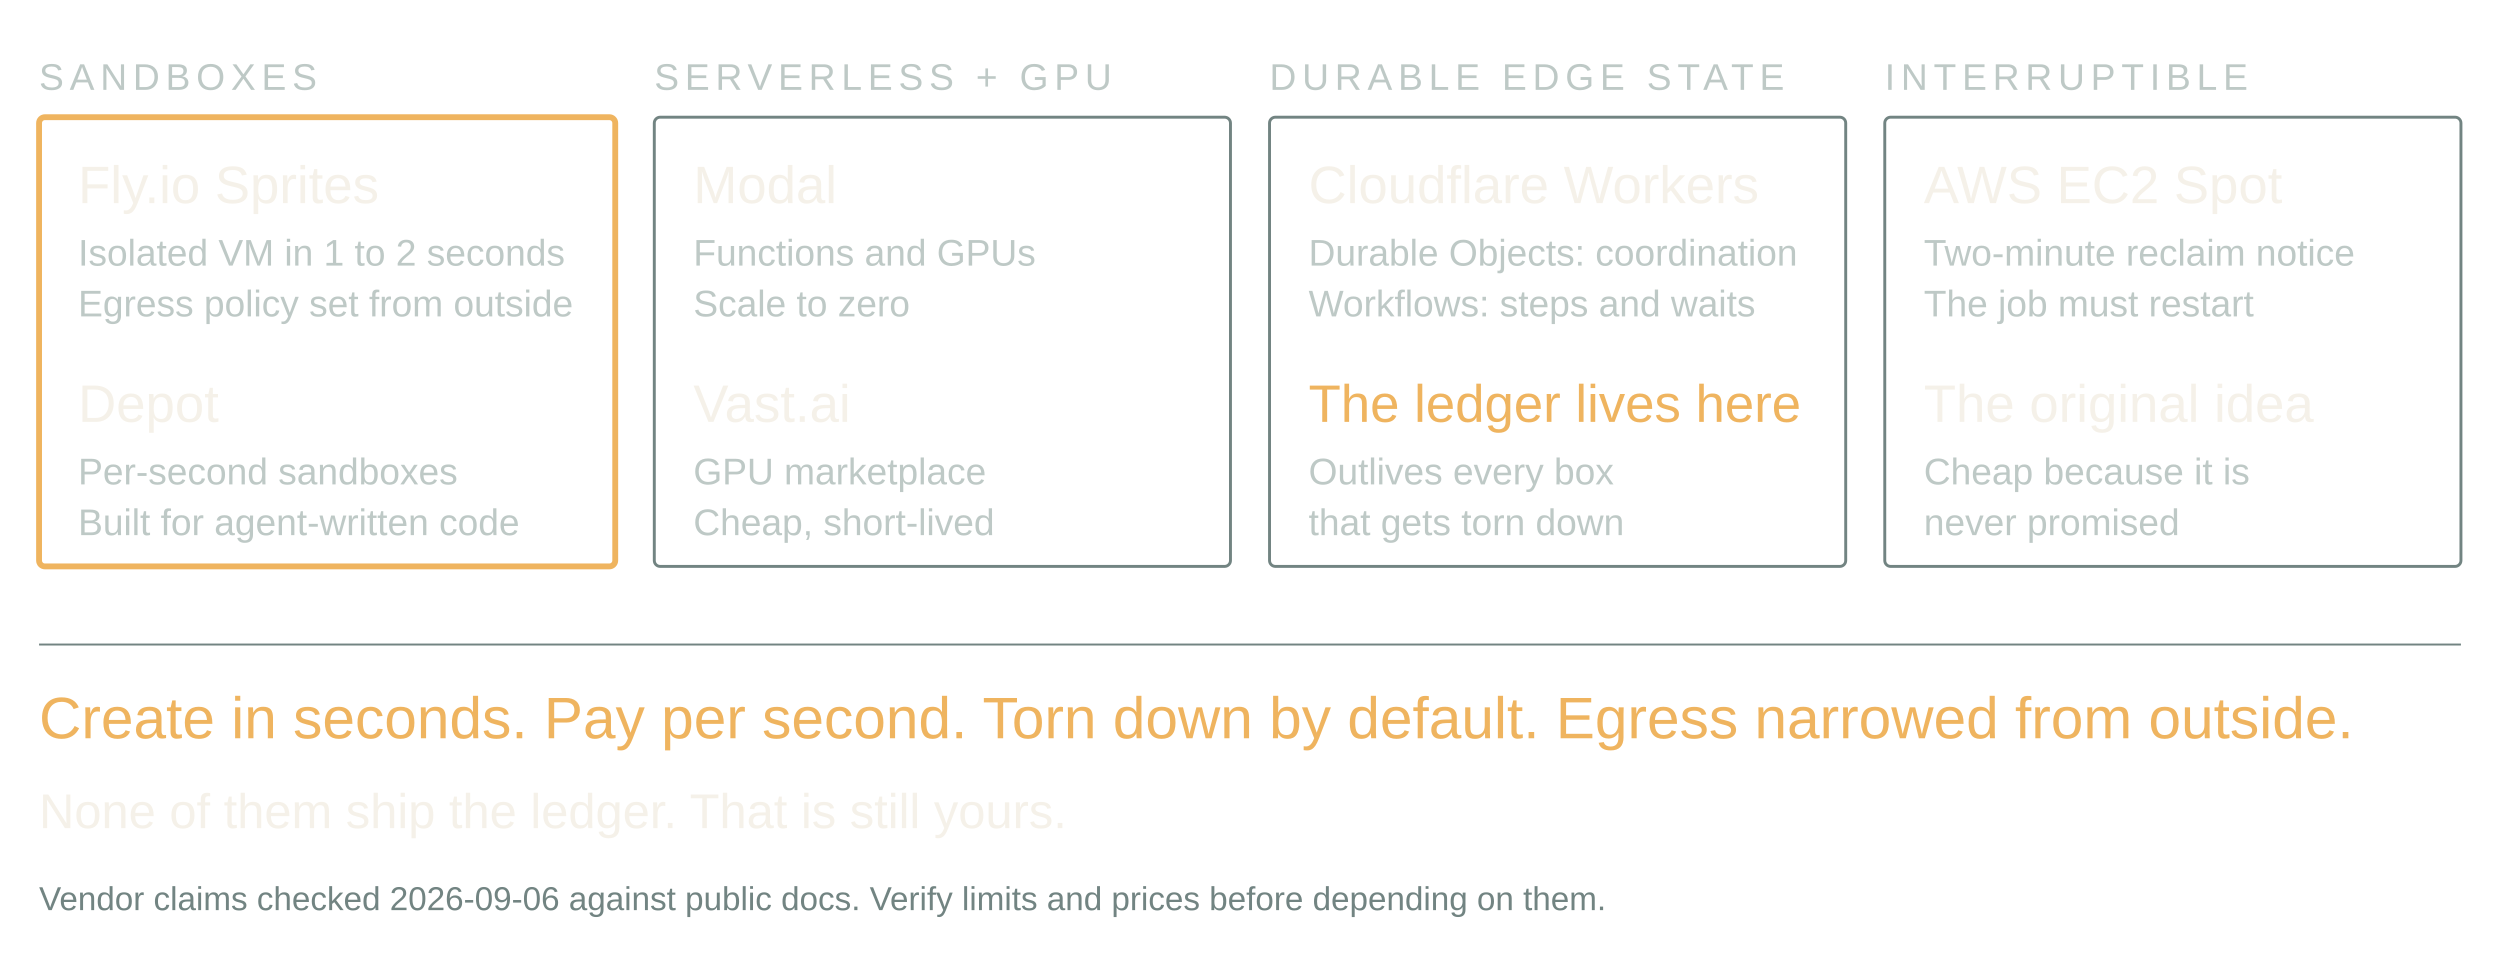
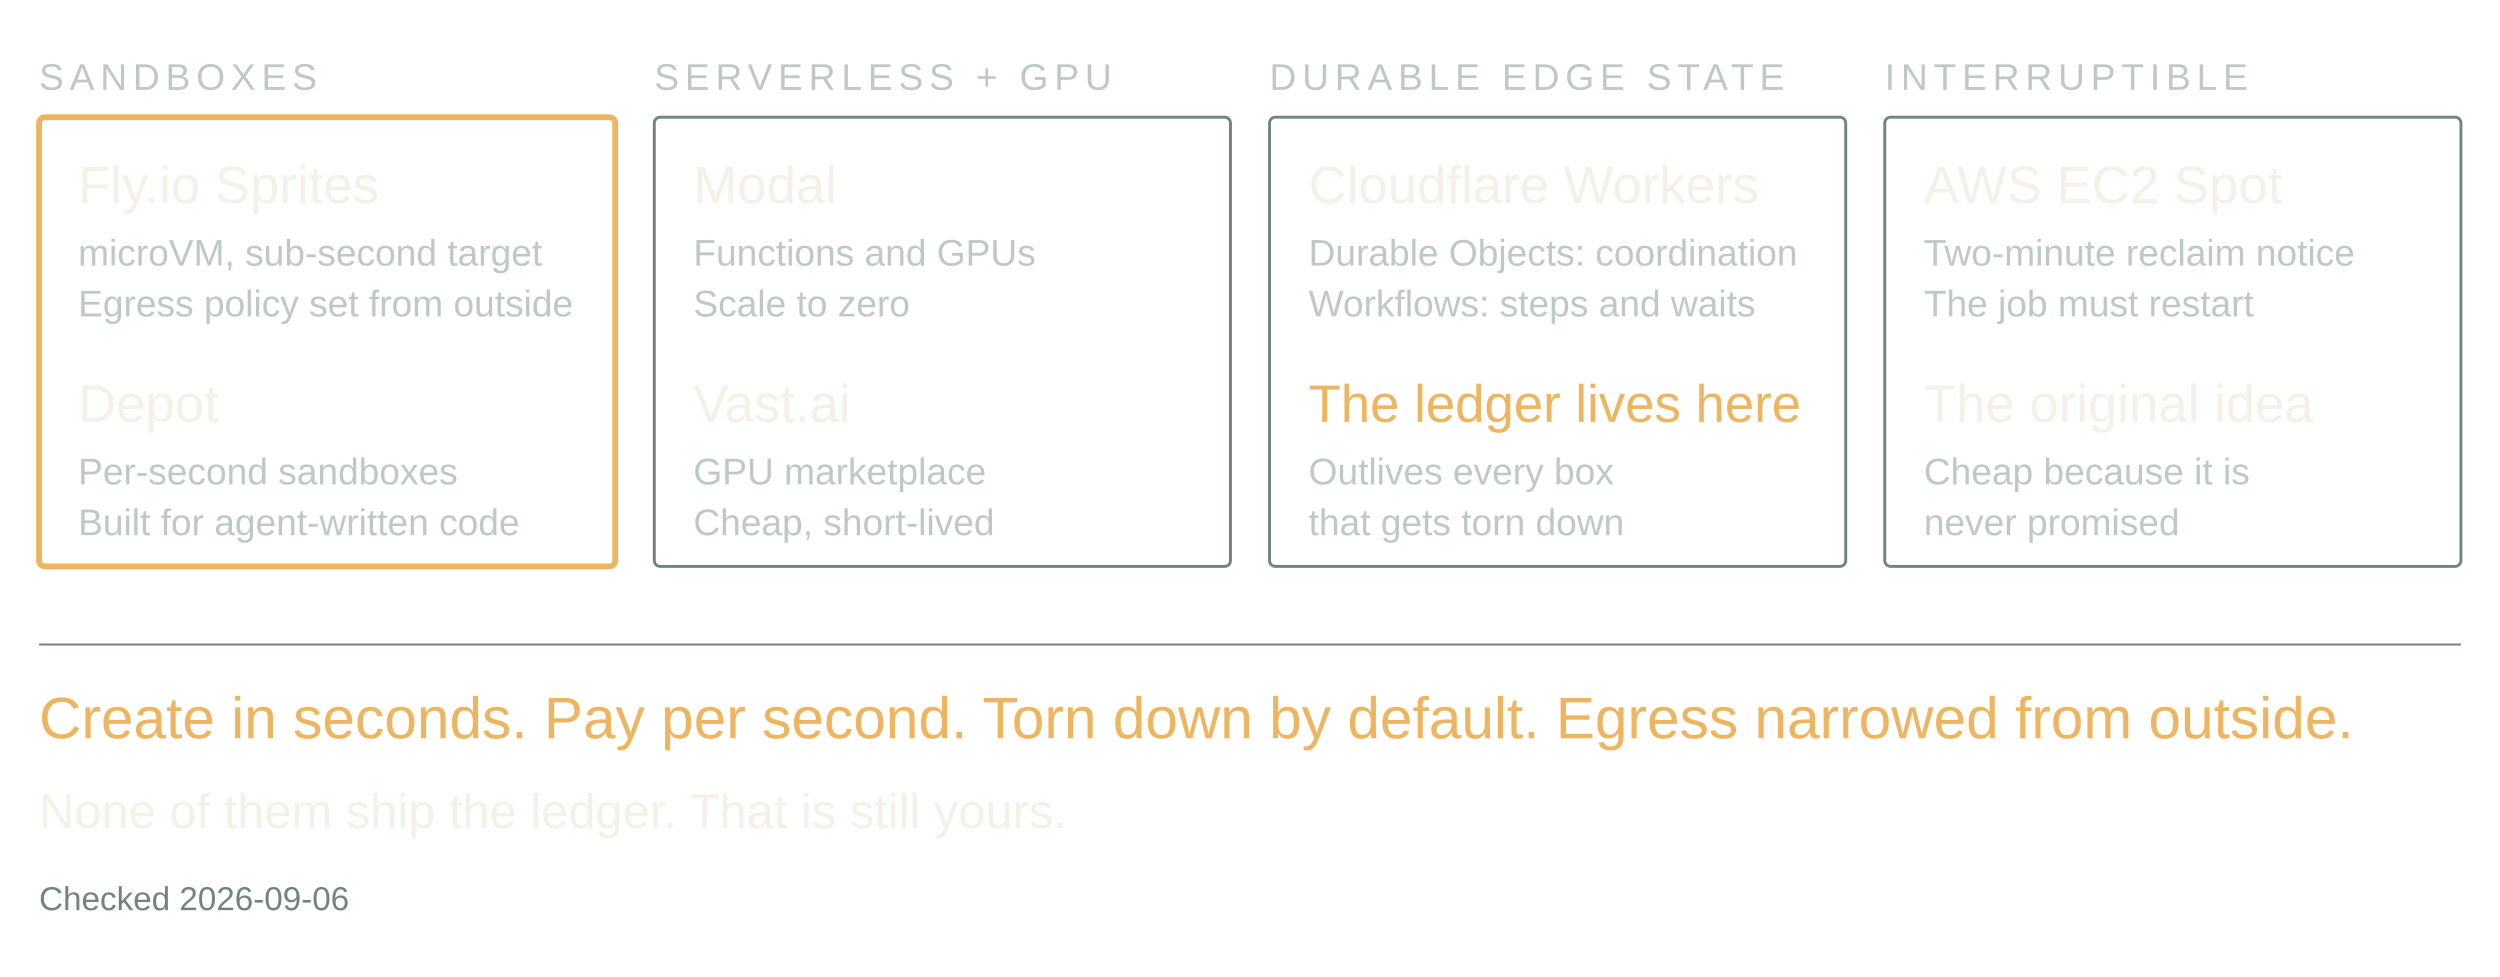
<svg xmlns="http://www.w3.org/2000/svg" viewBox="0 0 1280 500" role="img" aria-labelledby="title desc">
  <text x="20" y="46" font-family="Arial, Helvetica, sans-serif" font-size="19" fill="#bec9c6" letter-spacing="3">SANDBOXES</text>
  <rect x="20" y="60" width="295" height="230" rx="3" fill="none" stroke="#efb45f" stroke-width="3" />
  <text x="40" y="104" font-family="Arial, Helvetica, sans-serif" font-size="27" fill="#f5f1e9">Fly.io Sprites</text>
-   <text x="40" y="136" font-family="Arial, Helvetica, sans-serif" font-size="19" fill="#bec9c6">Isolated VM in 1 to 2 seconds</text>
+   <text x="40" y="136" font-family="Arial, Helvetica, sans-serif" font-size="19" fill="#bec9c6">microVM, sub-second target</text>
  <text x="40" y="162" font-family="Arial, Helvetica, sans-serif" font-size="19" fill="#bec9c6">Egress policy set from outside</text>
  <text x="40" y="216" font-family="Arial, Helvetica, sans-serif" font-size="27" fill="#f5f1e9">Depot</text>
  <text x="40" y="248" font-family="Arial, Helvetica, sans-serif" font-size="19" fill="#bec9c6">Per-second sandboxes</text>
  <text x="40" y="274" font-family="Arial, Helvetica, sans-serif" font-size="19" fill="#bec9c6">Built for agent-written code</text>
  <text x="335" y="46" font-family="Arial, Helvetica, sans-serif" font-size="19" fill="#bec9c6" letter-spacing="3">SERVERLESS + GPU</text>
  <rect x="335" y="60" width="295" height="230" rx="3" fill="none" stroke="#728482" stroke-width="1.5" />
  <text x="355" y="104" font-family="Arial, Helvetica, sans-serif" font-size="27" fill="#f5f1e9">Modal</text>
  <text x="355" y="136" font-family="Arial, Helvetica, sans-serif" font-size="19" fill="#bec9c6">Functions and GPUs</text>
  <text x="355" y="162" font-family="Arial, Helvetica, sans-serif" font-size="19" fill="#bec9c6">Scale to zero</text>
  <text x="355" y="216" font-family="Arial, Helvetica, sans-serif" font-size="27" fill="#f5f1e9">Vast.ai</text>
  <text x="355" y="248" font-family="Arial, Helvetica, sans-serif" font-size="19" fill="#bec9c6">GPU marketplace</text>
  <text x="355" y="274" font-family="Arial, Helvetica, sans-serif" font-size="19" fill="#bec9c6">Cheap, short-lived</text>
  <text x="650" y="46" font-family="Arial, Helvetica, sans-serif" font-size="19" fill="#bec9c6" letter-spacing="3">DURABLE EDGE STATE</text>
  <rect x="650" y="60" width="295" height="230" rx="3" fill="none" stroke="#728482" stroke-width="1.5" />
  <text x="670" y="104" font-family="Arial, Helvetica, sans-serif" font-size="27" fill="#f5f1e9">Cloudflare Workers</text>
  <text x="670" y="136" font-family="Arial, Helvetica, sans-serif" font-size="19" fill="#bec9c6">Durable Objects: coordination</text>
  <text x="670" y="162" font-family="Arial, Helvetica, sans-serif" font-size="19" fill="#bec9c6">Workflows: steps and waits</text>
  <text x="670" y="216" font-family="Arial, Helvetica, sans-serif" font-size="27" fill="#efb45f">The ledger lives here</text>
  <text x="670" y="248" font-family="Arial, Helvetica, sans-serif" font-size="19" fill="#bec9c6">Outlives every box</text>
  <text x="670" y="274" font-family="Arial, Helvetica, sans-serif" font-size="19" fill="#bec9c6">that gets torn down</text>
  <text x="965" y="46" font-family="Arial, Helvetica, sans-serif" font-size="19" fill="#bec9c6" letter-spacing="3">INTERRUPTIBLE</text>
  <rect x="965" y="60" width="295" height="230" rx="3" fill="none" stroke="#728482" stroke-width="1.5" />
  <text x="985" y="104" font-family="Arial, Helvetica, sans-serif" font-size="27" fill="#f5f1e9">AWS EC2 Spot</text>
  <text x="985" y="136" font-family="Arial, Helvetica, sans-serif" font-size="19" fill="#bec9c6">Two-minute reclaim notice</text>
  <text x="985" y="162" font-family="Arial, Helvetica, sans-serif" font-size="19" fill="#bec9c6">The job must restart</text>
  <text x="985" y="216" font-family="Arial, Helvetica, sans-serif" font-size="27" fill="#f5f1e9">The original idea</text>
  <text x="985" y="248" font-family="Arial, Helvetica, sans-serif" font-size="19" fill="#bec9c6">Cheap because it is</text>
  <text x="985" y="274" font-family="Arial, Helvetica, sans-serif" font-size="19" fill="#bec9c6">never promised</text>
  <line x1="20" y1="330" x2="1260" y2="330" stroke="#728482" stroke-width="1" />
  <text x="20" y="378" font-family="Arial, Helvetica, sans-serif" font-size="30" fill="#efb45f">Create in seconds. Pay per second. Torn down by default. Egress narrowed from outside.</text>
  <text x="20" y="424" font-family="Arial, Helvetica, sans-serif" font-size="25" fill="#f5f1e9">None of them ship the ledger. That is still yours.</text>
-   <text x="20" y="466" font-family="Arial, Helvetica, sans-serif" font-size="17" fill="#728482">Vendor claims checked 2026-09-06 against public docs. Verify limits and prices before depending on them.</text>
+   <text x="20" y="466" font-family="Arial, Helvetica, sans-serif" font-size="17" fill="#728482">Checked 2026-09-06</text>
</svg>
